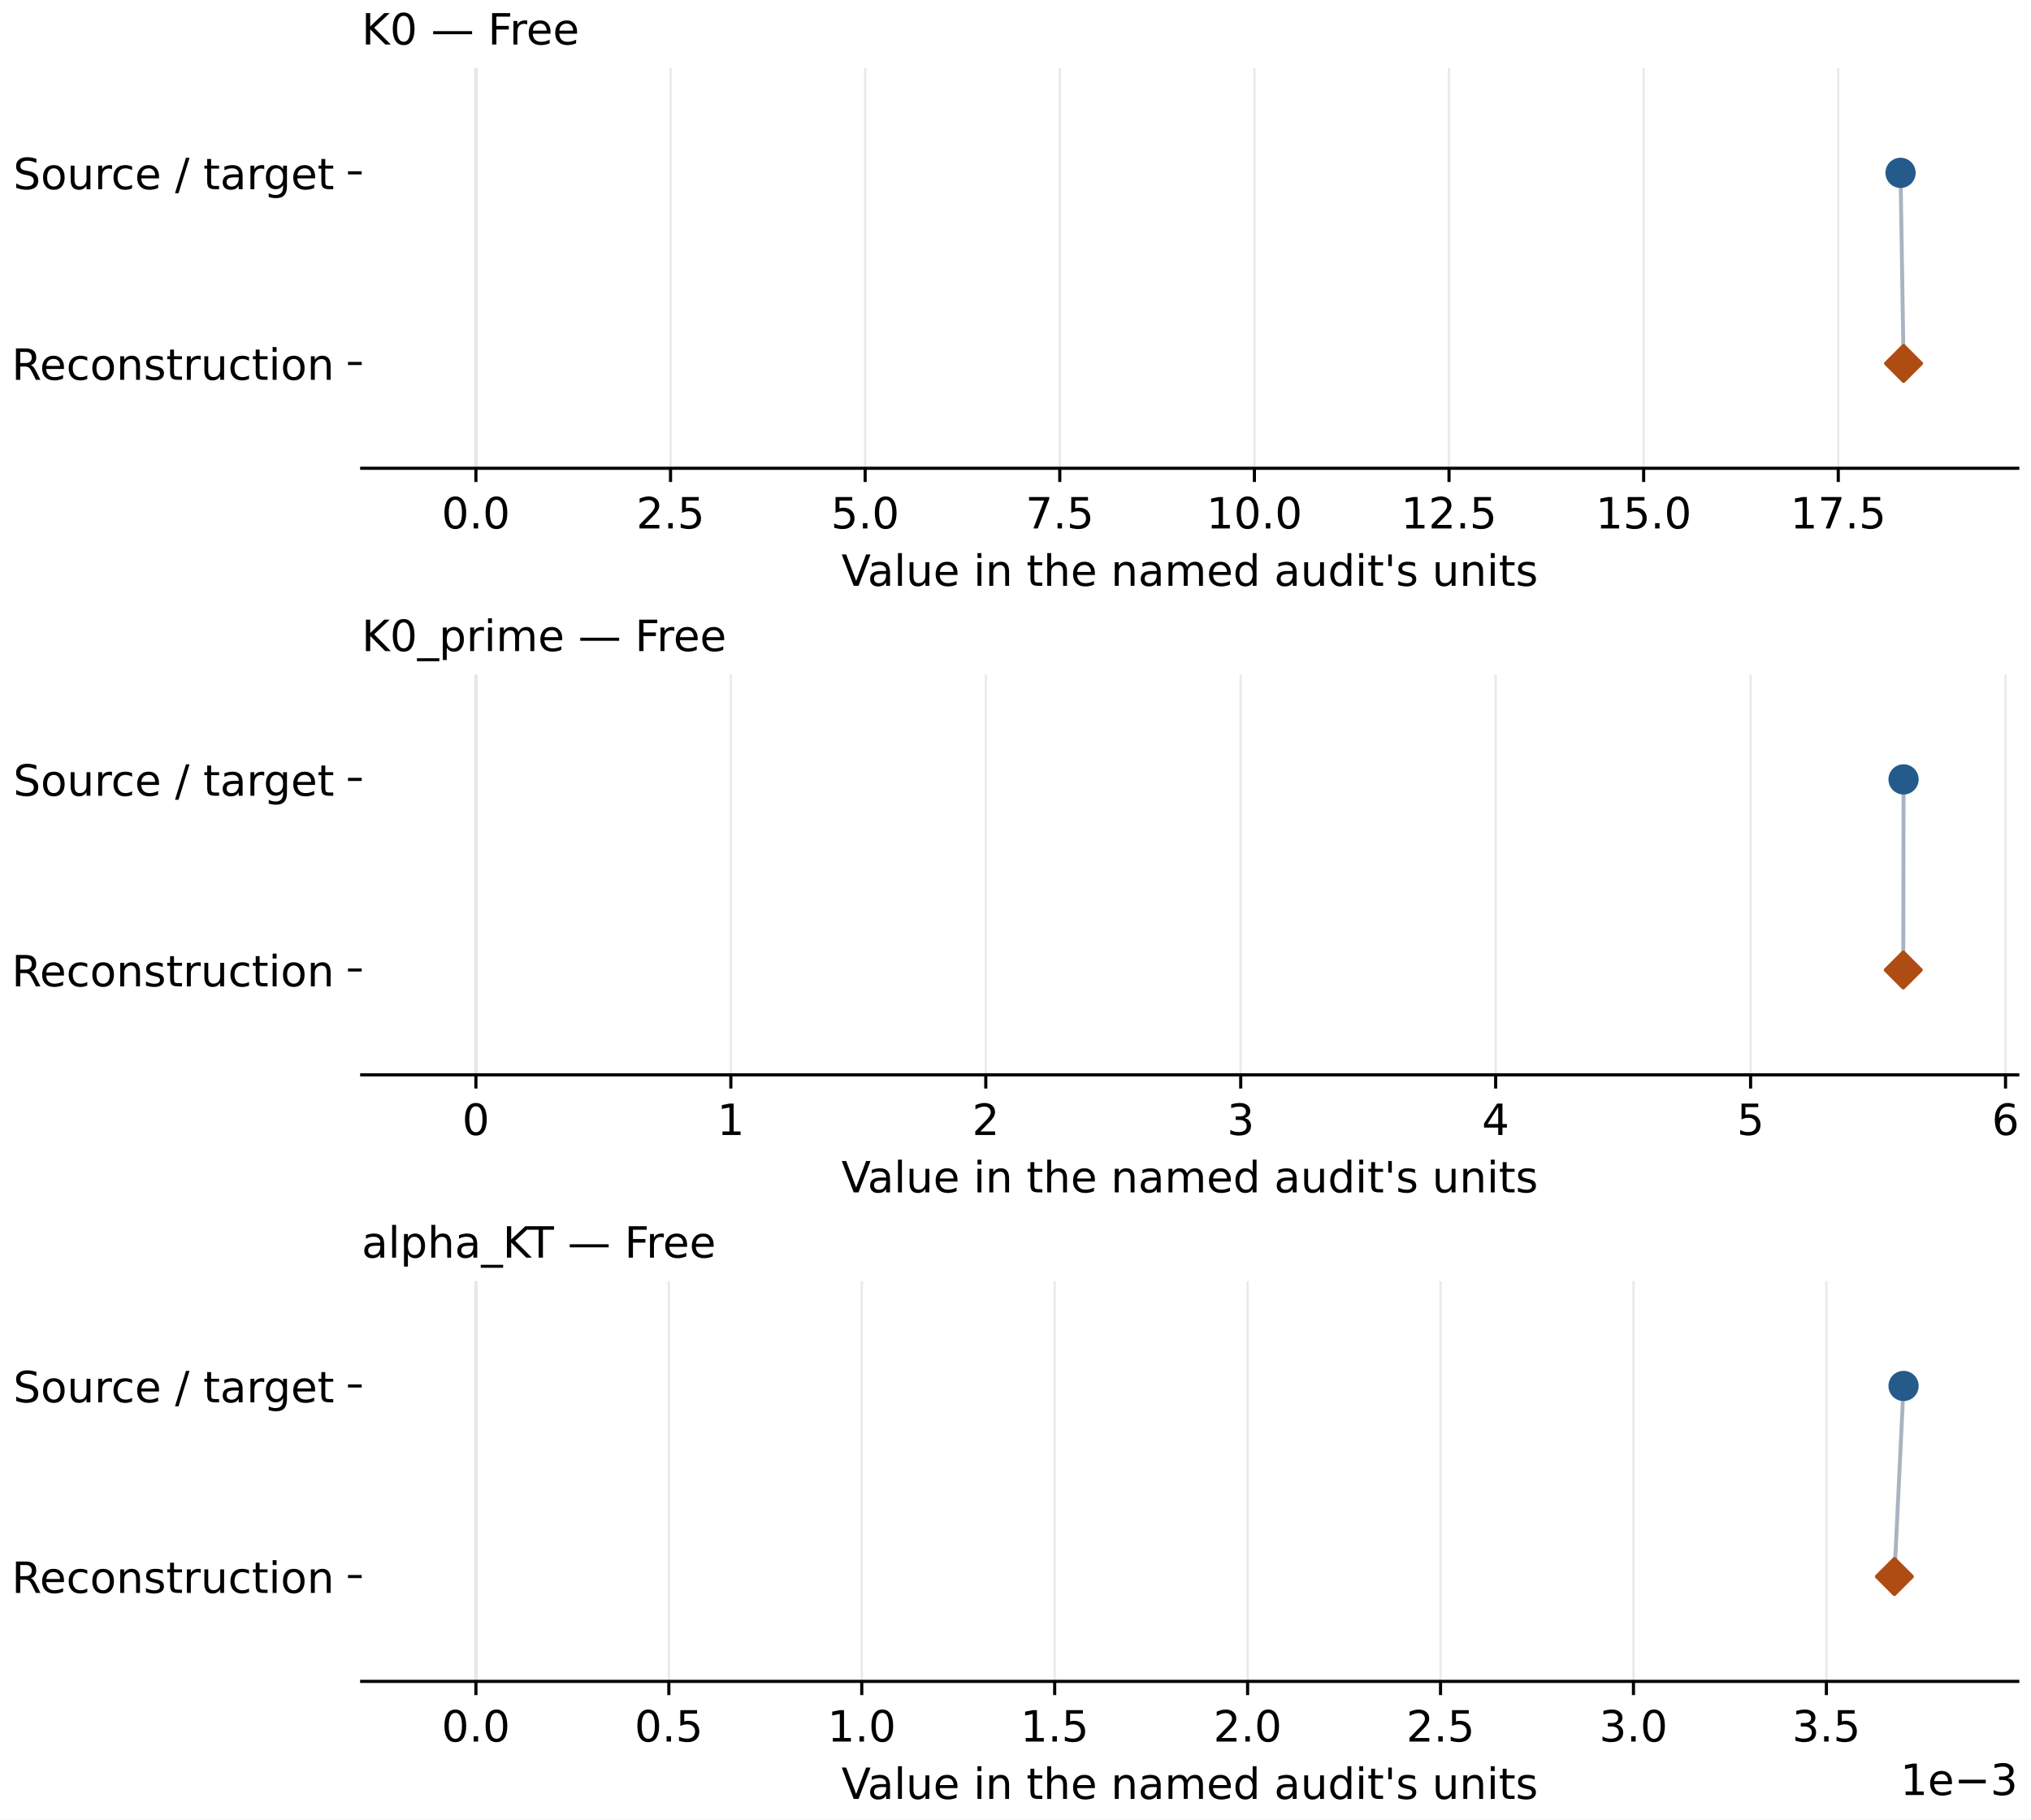
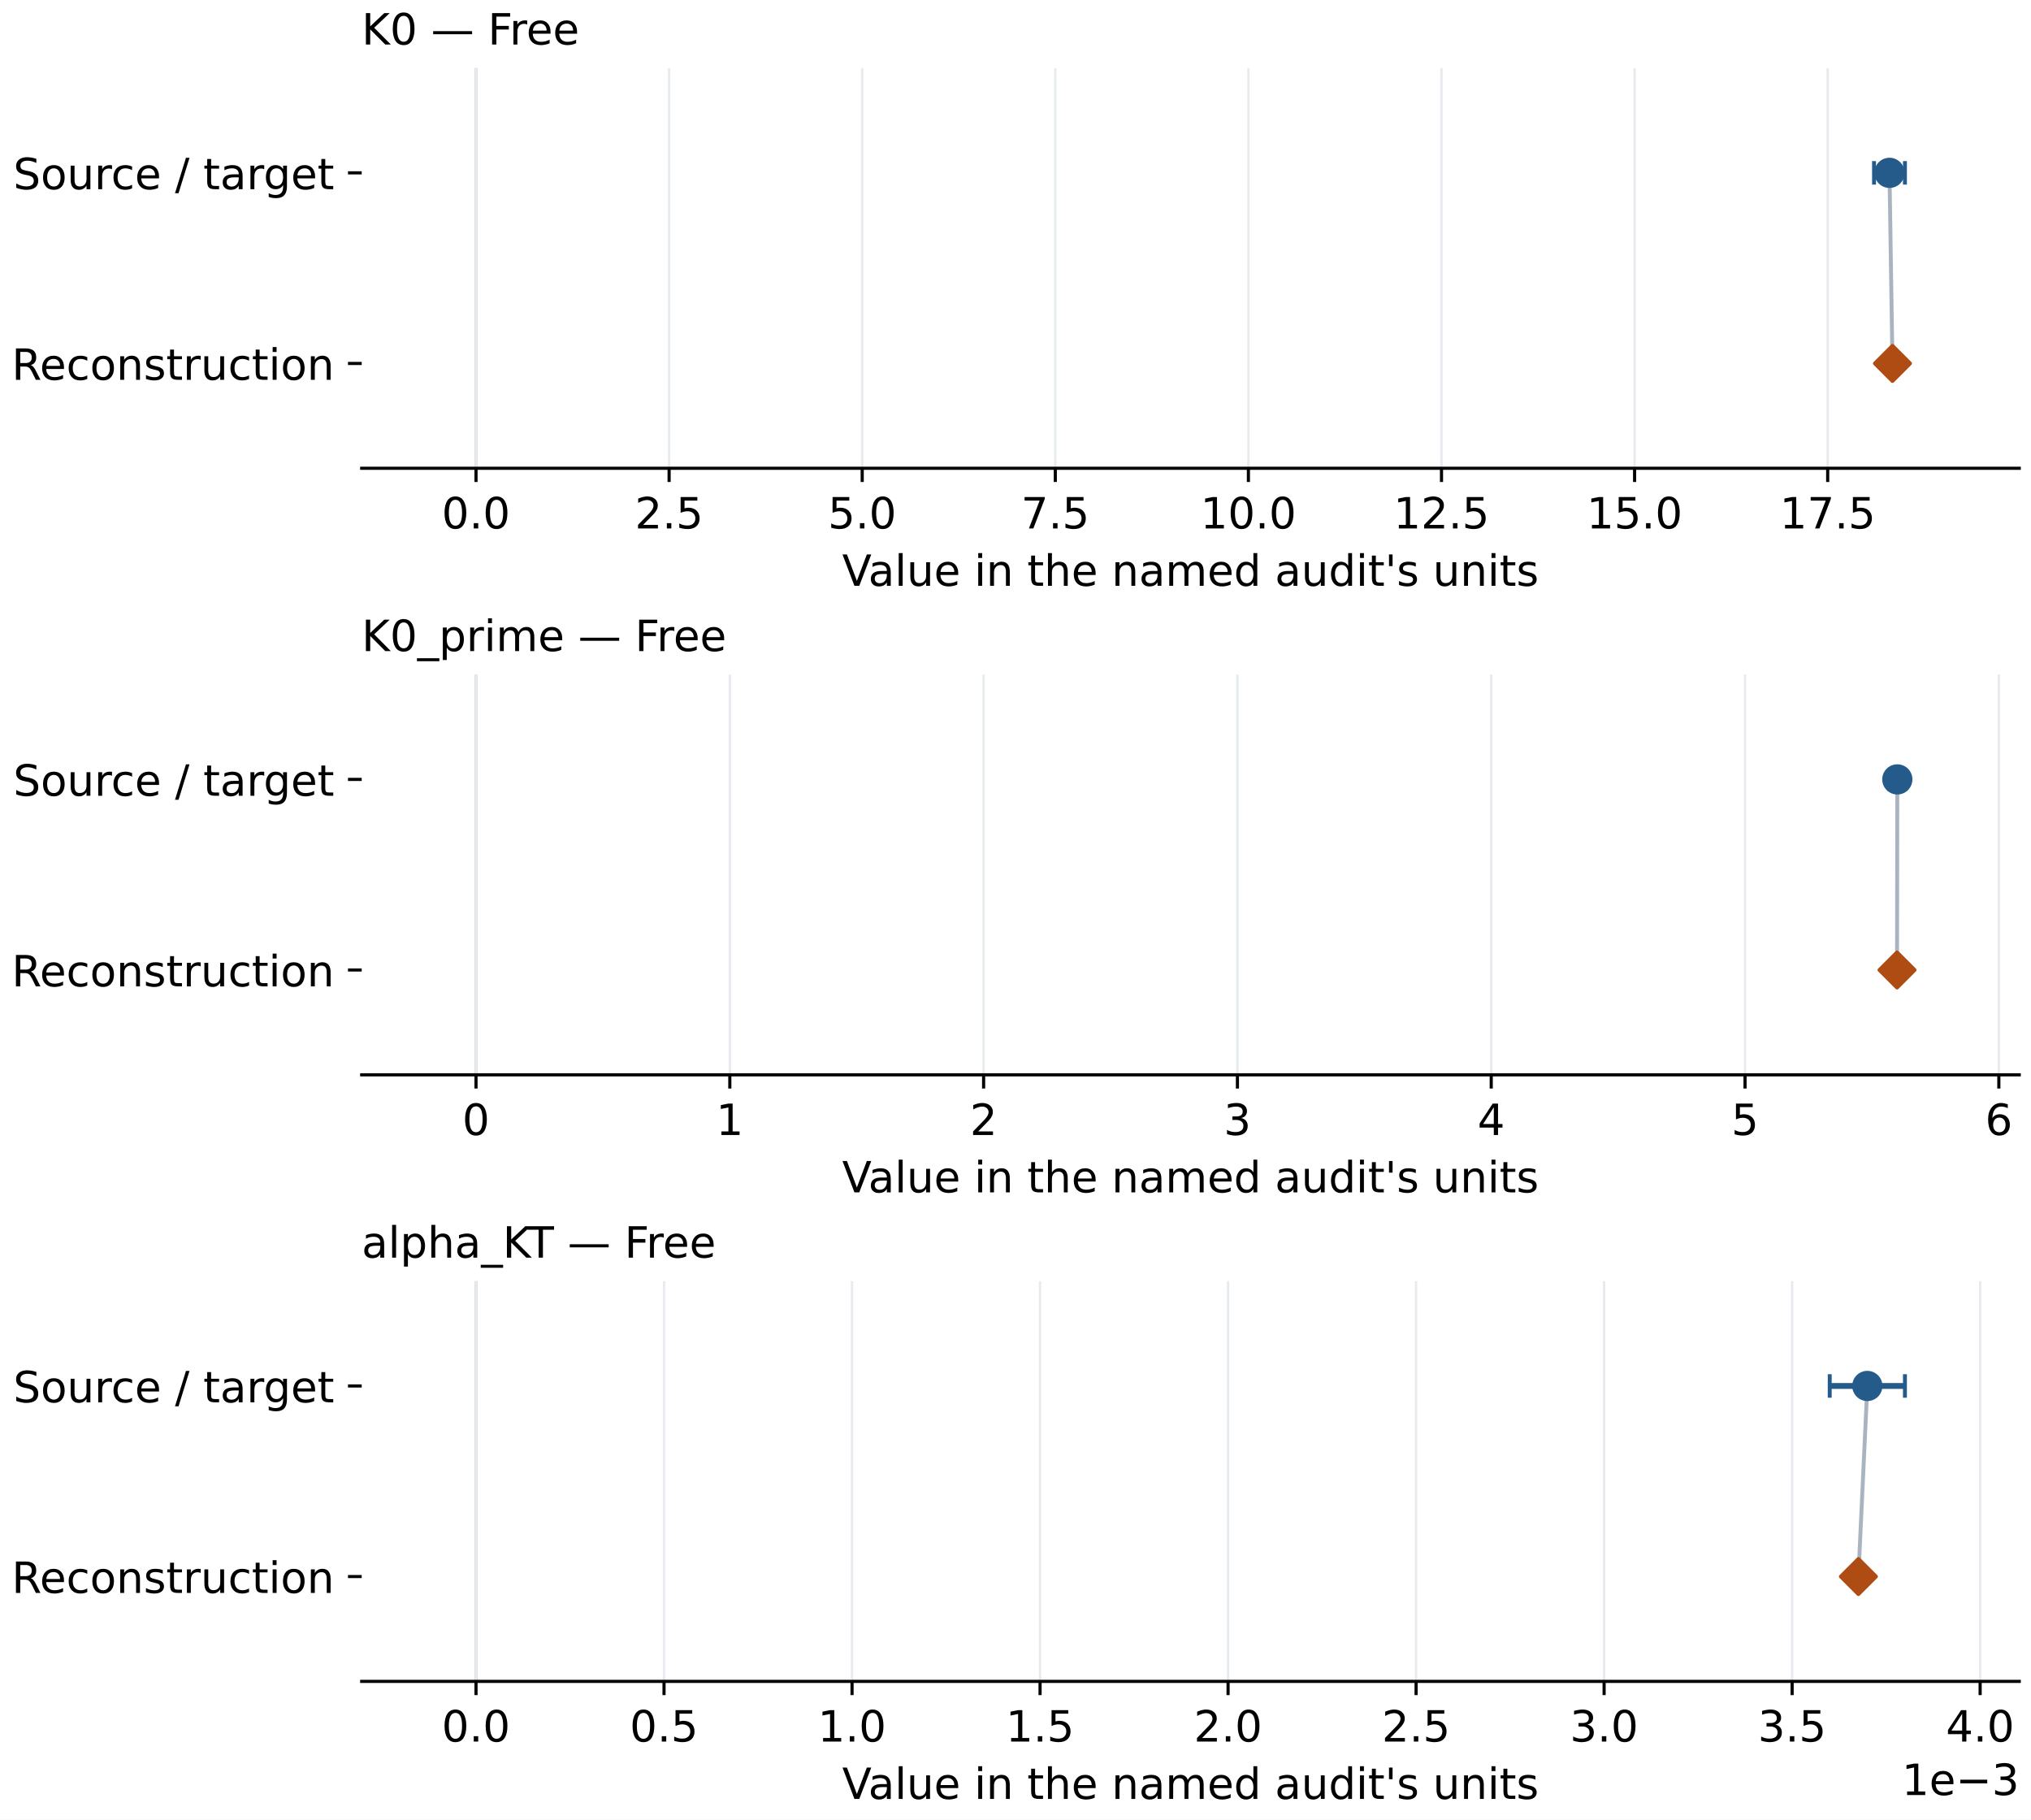
<svg xmlns="http://www.w3.org/2000/svg" xmlns:xlink="http://www.w3.org/1999/xlink" width="518.4pt" height="464.4pt" viewBox="0 0 518.4 464.4" version="1.1">
  <defs>
    <style type="text/css">*{stroke-linejoin: round; stroke-linecap: butt}</style>
  </defs>
  <g id="figure_1">
    <g id="patch_1">
      <path d="M 0 464.4 L 518.4 464.4 L 518.4 0 L 0 0 z " style="fill: #ffffff" />
    </g>
    <g id="axes_1">
      <g id="patch_2">
-         <path d="M 92.321 119.508 L 515.023 119.508 L 515.023 17.359 L 92.321 17.359 z " style="fill: #ffffff" />
+         <path d="M 92.321 119.508 L 515.4 119.508 L 515.4 17.359 L 92.321 17.359 z " style="fill: #ffffff" />
      </g>
      <g id="line2d_1">
-         <path d="M 121.473 119.508 L 121.473 17.359 " clip-path="url(#p61721f1a07)" style="fill: none; stroke: #c3cad2; stroke-width: 0.7; stroke-linecap: square" />
+         <path d="M 121.499 119.508 L 121.499 17.359 " clip-path="url(#pd0b3603a32)" style="fill: none; stroke: #c3cad2; stroke-width: 0.7; stroke-linecap: square" />
      </g>
      <g id="line2d_2">
-         <path d="M 485.103 44.112 L 485.871 92.754 " clip-path="url(#p61721f1a07)" style="fill: none; stroke: #aab4c0; stroke-linecap: square" />
+         <path d="M 482.279 44.112 L 483.041 92.754 " clip-path="url(#pd0b3603a32)" style="fill: none; stroke: #aab4c0; stroke-linecap: square" />
      </g>
      <g id="matplotlib.axis_1">
        <g id="xtick_1">
          <g id="line2d_3">
-             <path d="M 121.473 119.508 L 121.473 17.359 " clip-path="url(#p61721f1a07)" style="fill: none; stroke: #e7eaee; stroke-width: 0.6; stroke-linecap: square" />
+             <path d="M 121.499 119.508 L 121.499 17.359 " clip-path="url(#pd0b3603a32)" style="fill: none; stroke: #e7eaee; stroke-width: 0.6; stroke-linecap: square" />
          </g>
          <g id="line2d_4">
            <defs>
              <path id="mb45e14ee2d" d="M 0 0 L 0 3.5 " style="stroke: #000000; stroke-width: 0.8" />
            </defs>
            <g>
-               <use xlink:href="#mb45e14ee2d" x="121.473" y="119.508" style="stroke: #000000; stroke-width: 0.8" />
+               <use xlink:href="#mb45e14ee2d" x="121.499" y="119.508" style="stroke: #000000; stroke-width: 0.8" />
            </g>
          </g>
          <g id="text_1">
-             <text style="font: 11px 'DejaVu Sans', Arial, sans-serif; text-anchor: middle" x="121.473" y="134.866" transform="rotate(-0 121.4733 134.8662)">0.0</text>
+             <text style="font: 11px 'DejaVu Sans', Arial, sans-serif; text-anchor: middle" x="121.499" y="134.866" transform="rotate(-0 121.4993 134.8662)">0.0</text>
          </g>
        </g>
        <g id="xtick_2">
          <g id="line2d_5">
-             <path d="M 171.15 119.508 L 171.15 17.359 " clip-path="url(#p61721f1a07)" style="fill: none; stroke: #e7eaee; stroke-width: 0.6; stroke-linecap: square" />
+             <path d="M 170.786 119.508 L 170.786 17.359 " clip-path="url(#pd0b3603a32)" style="fill: none; stroke: #e7eaee; stroke-width: 0.6; stroke-linecap: square" />
          </g>
          <g id="line2d_6">
            <g>
-               <use xlink:href="#mb45e14ee2d" x="171.15" y="119.508" style="stroke: #000000; stroke-width: 0.8" />
+               <use xlink:href="#mb45e14ee2d" x="170.786" y="119.508" style="stroke: #000000; stroke-width: 0.8" />
            </g>
          </g>
          <g id="text_2">
-             <text style="font: 11px 'DejaVu Sans', Arial, sans-serif; text-anchor: middle" x="171.15" y="134.866" transform="rotate(-0 171.1495 134.8662)">2.5</text>
+             <text style="font: 11px 'DejaVu Sans', Arial, sans-serif; text-anchor: middle" x="170.786" y="134.866" transform="rotate(-0 170.7861 134.8662)">2.5</text>
          </g>
        </g>
        <g id="xtick_3">
          <g id="line2d_7">
-             <path d="M 220.826 119.508 L 220.826 17.359 " clip-path="url(#p61721f1a07)" style="fill: none; stroke: #e7eaee; stroke-width: 0.6; stroke-linecap: square" />
+             <path d="M 220.073 119.508 L 220.073 17.359 " clip-path="url(#pd0b3603a32)" style="fill: none; stroke: #e7eaee; stroke-width: 0.6; stroke-linecap: square" />
          </g>
          <g id="line2d_8">
            <g>
-               <use xlink:href="#mb45e14ee2d" x="220.826" y="119.508" style="stroke: #000000; stroke-width: 0.8" />
+               <use xlink:href="#mb45e14ee2d" x="220.073" y="119.508" style="stroke: #000000; stroke-width: 0.8" />
            </g>
          </g>
          <g id="text_3">
-             <text style="font: 11px 'DejaVu Sans', Arial, sans-serif; text-anchor: middle" x="220.826" y="134.866" transform="rotate(-0 220.8257 134.8662)">5.0</text>
+             <text style="font: 11px 'DejaVu Sans', Arial, sans-serif; text-anchor: middle" x="220.073" y="134.866" transform="rotate(-0 220.073 134.8662)">5.0</text>
          </g>
        </g>
        <g id="xtick_4">
          <g id="line2d_9">
-             <path d="M 270.502 119.508 L 270.502 17.359 " clip-path="url(#p61721f1a07)" style="fill: none; stroke: #e7eaee; stroke-width: 0.6; stroke-linecap: square" />
+             <path d="M 269.36 119.508 L 269.36 17.359 " clip-path="url(#pd0b3603a32)" style="fill: none; stroke: #e7eaee; stroke-width: 0.6; stroke-linecap: square" />
          </g>
          <g id="line2d_10">
            <g>
-               <use xlink:href="#mb45e14ee2d" x="270.502" y="119.508" style="stroke: #000000; stroke-width: 0.8" />
+               <use xlink:href="#mb45e14ee2d" x="269.36" y="119.508" style="stroke: #000000; stroke-width: 0.8" />
            </g>
          </g>
          <g id="text_4">
-             <text style="font: 11px 'DejaVu Sans', Arial, sans-serif; text-anchor: middle" x="270.502" y="134.866" transform="rotate(-0 270.5019 134.8662)">7.5</text>
+             <text style="font: 11px 'DejaVu Sans', Arial, sans-serif; text-anchor: middle" x="269.36" y="134.866" transform="rotate(-0 269.3598 134.8662)">7.5</text>
          </g>
        </g>
        <g id="xtick_5">
          <g id="line2d_11">
-             <path d="M 320.178 119.508 L 320.178 17.359 " clip-path="url(#p61721f1a07)" style="fill: none; stroke: #e7eaee; stroke-width: 0.6; stroke-linecap: square" />
+             <path d="M 318.647 119.508 L 318.647 17.359 " clip-path="url(#pd0b3603a32)" style="fill: none; stroke: #e7eaee; stroke-width: 0.6; stroke-linecap: square" />
          </g>
          <g id="line2d_12">
            <g>
-               <use xlink:href="#mb45e14ee2d" x="320.178" y="119.508" style="stroke: #000000; stroke-width: 0.8" />
+               <use xlink:href="#mb45e14ee2d" x="318.647" y="119.508" style="stroke: #000000; stroke-width: 0.8" />
            </g>
          </g>
          <g id="text_5">
-             <text style="font: 11px 'DejaVu Sans', Arial, sans-serif; text-anchor: middle" x="320.178" y="134.866" transform="rotate(-0 320.1781 134.8662)">10.0</text>
+             <text style="font: 11px 'DejaVu Sans', Arial, sans-serif; text-anchor: middle" x="318.647" y="134.866" transform="rotate(-0 318.6467 134.8662)">10.0</text>
          </g>
        </g>
        <g id="xtick_6">
          <g id="line2d_13">
-             <path d="M 369.854 119.508 L 369.854 17.359 " clip-path="url(#p61721f1a07)" style="fill: none; stroke: #e7eaee; stroke-width: 0.6; stroke-linecap: square" />
+             <path d="M 367.934 119.508 L 367.934 17.359 " clip-path="url(#pd0b3603a32)" style="fill: none; stroke: #e7eaee; stroke-width: 0.6; stroke-linecap: square" />
          </g>
          <g id="line2d_14">
            <g>
-               <use xlink:href="#mb45e14ee2d" x="369.854" y="119.508" style="stroke: #000000; stroke-width: 0.8" />
+               <use xlink:href="#mb45e14ee2d" x="367.934" y="119.508" style="stroke: #000000; stroke-width: 0.8" />
            </g>
          </g>
          <g id="text_6">
-             <text style="font: 11px 'DejaVu Sans', Arial, sans-serif; text-anchor: middle" x="369.854" y="134.866" transform="rotate(-0 369.8543 134.8662)">12.5</text>
+             <text style="font: 11px 'DejaVu Sans', Arial, sans-serif; text-anchor: middle" x="367.934" y="134.866" transform="rotate(-0 367.9335 134.8662)">12.5</text>
          </g>
        </g>
        <g id="xtick_7">
          <g id="line2d_15">
-             <path d="M 419.531 119.508 L 419.531 17.359 " clip-path="url(#p61721f1a07)" style="fill: none; stroke: #e7eaee; stroke-width: 0.6; stroke-linecap: square" />
+             <path d="M 417.22 119.508 L 417.22 17.359 " clip-path="url(#pd0b3603a32)" style="fill: none; stroke: #e7eaee; stroke-width: 0.6; stroke-linecap: square" />
          </g>
          <g id="line2d_16">
            <g>
-               <use xlink:href="#mb45e14ee2d" x="419.531" y="119.508" style="stroke: #000000; stroke-width: 0.8" />
+               <use xlink:href="#mb45e14ee2d" x="417.22" y="119.508" style="stroke: #000000; stroke-width: 0.8" />
            </g>
          </g>
          <g id="text_7">
-             <text style="font: 11px 'DejaVu Sans', Arial, sans-serif; text-anchor: middle" x="419.531" y="134.866" transform="rotate(-0 419.5305 134.8662)">15.0</text>
+             <text style="font: 11px 'DejaVu Sans', Arial, sans-serif; text-anchor: middle" x="417.22" y="134.866" transform="rotate(-0 417.2204 134.8662)">15.0</text>
          </g>
        </g>
        <g id="xtick_8">
          <g id="line2d_17">
-             <path d="M 469.207 119.508 L 469.207 17.359 " clip-path="url(#p61721f1a07)" style="fill: none; stroke: #e7eaee; stroke-width: 0.6; stroke-linecap: square" />
+             <path d="M 466.507 119.508 L 466.507 17.359 " clip-path="url(#pd0b3603a32)" style="fill: none; stroke: #e7eaee; stroke-width: 0.6; stroke-linecap: square" />
          </g>
          <g id="line2d_18">
            <g>
-               <use xlink:href="#mb45e14ee2d" x="469.207" y="119.508" style="stroke: #000000; stroke-width: 0.8" />
+               <use xlink:href="#mb45e14ee2d" x="466.507" y="119.508" style="stroke: #000000; stroke-width: 0.8" />
            </g>
          </g>
          <g id="text_8">
-             <text style="font: 11px 'DejaVu Sans', Arial, sans-serif; text-anchor: middle" x="469.207" y="134.866" transform="rotate(-0 469.2067 134.8662)">17.5</text>
+             <text style="font: 11px 'DejaVu Sans', Arial, sans-serif; text-anchor: middle" x="466.507" y="134.866" transform="rotate(-0 466.5072 134.8662)">17.5</text>
          </g>
        </g>
        <g id="text_9">
-           <text style="font: 11px 'DejaVu Sans', Arial, sans-serif; text-anchor: middle" x="303.672" y="149.512" transform="rotate(-0 303.6721 149.5121)">Value in the named audit's units</text>
+           <text style="font: 11px 'DejaVu Sans', Arial, sans-serif; text-anchor: middle" x="303.861" y="149.512" transform="rotate(-0 303.8606 149.5121)">Value in the named audit's units</text>
        </g>
      </g>
      <g id="matplotlib.axis_2">
        <g id="ytick_1">
          <g id="line2d_19">
            <defs>
              <path id="m7f30f8d901" d="M 0 0 L -3.5 0 " style="stroke: #000000; stroke-width: 0.8" />
            </defs>
            <g>
              <use xlink:href="#m7f30f8d901" x="92.321" y="92.754" style="stroke: #000000; stroke-width: 0.8" />
            </g>
          </g>
          <g id="text_10">
            <text style="font: 11px 'DejaVu Sans', Arial, sans-serif; text-anchor: end" x="85.321" y="96.934" transform="rotate(-0 85.32149 96.93362)">Reconstruction</text>
          </g>
        </g>
        <g id="ytick_2">
          <g id="line2d_20">
            <g>
              <use xlink:href="#m7f30f8d901" x="92.321" y="44.112" style="stroke: #000000; stroke-width: 0.8" />
            </g>
          </g>
          <g id="text_11">
            <text style="font: 11px 'DejaVu Sans', Arial, sans-serif; text-anchor: end" x="85.321" y="48.291" transform="rotate(-0 85.32149 48.29107)">Source / target</text>
          </g>
        </g>
      </g>
      <g id="PathCollection_1">
        <defs>
          <path id="m5b1aaaca44" d="M 0 3.354 C 0.89 3.354 1.743 3.001 2.372 2.372 C 3.001 1.743 3.354 0.89 3.354 0 C 3.354 -0.89 3.001 -1.743 2.372 -2.372 C 1.743 -3.001 0.89 -3.354 0 -3.354 C -0.89 -3.354 -1.743 -3.001 -2.372 -2.372 C -3.001 -1.743 -3.354 -0.89 -3.354 0 C -3.354 0.89 -3.001 1.743 -2.372 2.372 C -1.743 3.001 -0.89 3.354 0 3.354 z " style="stroke: #245b8a" />
        </defs>
-         <g clip-path="url(#p61721f1a07)">
-           <use xlink:href="#m5b1aaaca44" x="485.103" y="44.112" style="fill: #245b8a; stroke: #245b8a" />
+         <g clip-path="url(#pd0b3603a32)">
+           <use xlink:href="#m5b1aaaca44" x="482.279" y="44.112" style="fill: #245b8a; stroke: #245b8a" />
        </g>
      </g>
      <g id="PathCollection_2">
        <defs>
          <path id="m79c71298e6" d="M -0 4.472 L 4.472 0 L 0 -4.472 L -4.472 -0 z " style="stroke: #ae4c14" />
        </defs>
-         <g clip-path="url(#p61721f1a07)">
-           <use xlink:href="#m79c71298e6" x="485.871" y="92.754" style="fill: #ae4c14; stroke: #ae4c14" />
+         <g clip-path="url(#pd0b3603a32)">
+           <use xlink:href="#m79c71298e6" x="483.041" y="92.754" style="fill: #ae4c14; stroke: #ae4c14" />
+         </g>
+       </g>
+       <g id="LineCollection_1">
+         <path d="M 478.336 44.112 L 486.222 44.112 " clip-path="url(#pd0b3603a32)" style="fill: none; stroke: #245b8a; stroke-width: 1.5" />
+       </g>
+       <g id="line2d_21">
+         <defs>
+           <path id="m002537e231" d="M 0 3 L 0 -3 " style="stroke: #245b8a" />
+         </defs>
+         <g clip-path="url(#pd0b3603a32)">
+           <use xlink:href="#m002537e231" x="478.336" y="44.112" style="fill: #245b8a; stroke: #245b8a" />
+         </g>
+       </g>
+       <g id="line2d_22">
+         <g clip-path="url(#pd0b3603a32)">
+           <use xlink:href="#m002537e231" x="486.222" y="44.112" style="fill: #245b8a; stroke: #245b8a" />
        </g>
      </g>
      <g id="patch_3">
-         <path d="M 92.321 119.508 L 515.023 119.508 " style="fill: none; stroke: #000000; stroke-width: 0.8; stroke-linejoin: miter; stroke-linecap: square" />
+         <path d="M 92.321 119.508 L 515.4 119.508 " style="fill: none; stroke: #000000; stroke-width: 0.8; stroke-linejoin: miter; stroke-linecap: square" />
      </g>
      <g id="text_12">
        <text style="font: 11px 'DejaVu Sans', Arial, sans-serif; text-anchor: start" x="92.321" y="11.359" transform="rotate(-0 92.32149 11.35852)">K0 — Free</text>
      </g>
    </g>
    <g id="axes_2">
      <g id="patch_4">
-         <path d="M 92.321 274.308 L 515.023 274.308 L 515.023 172.159 L 92.321 172.159 z " style="fill: #ffffff" />
-       </g>
-       <g id="line2d_21">
-         <path d="M 121.473 274.308 L 121.473 172.159 " clip-path="url(#p9de66e2967)" style="fill: none; stroke: #c3cad2; stroke-width: 0.7; stroke-linecap: square" />
-       </g>
-       <g id="line2d_22">
-         <path d="M 485.871 198.912 L 485.794 247.554 " clip-path="url(#p9de66e2967)" style="fill: none; stroke: #aab4c0; stroke-linecap: square" />
+         <path d="M 92.321 274.308 L 515.4 274.308 L 515.4 172.159 L 92.321 172.159 z " style="fill: #ffffff" />
+       </g>
+       <g id="line2d_23">
+         <path d="M 121.499 274.308 L 121.499 172.159 " clip-path="url(#p2df99a79cd)" style="fill: none; stroke: #c3cad2; stroke-width: 0.7; stroke-linecap: square" />
+       </g>
+       <g id="line2d_24">
+         <path d="M 484.278 198.912 L 484.202 247.554 " clip-path="url(#p2df99a79cd)" style="fill: none; stroke: #aab4c0; stroke-linecap: square" />
      </g>
      <g id="matplotlib.axis_3">
        <g id="xtick_9">
-           <g id="line2d_23">
-             <path d="M 121.473 274.308 L 121.473 172.159 " clip-path="url(#p9de66e2967)" style="fill: none; stroke: #e7eaee; stroke-width: 0.6; stroke-linecap: square" />
-           </g>
-           <g id="line2d_24">
-             <g>
-               <use xlink:href="#mb45e14ee2d" x="121.473" y="274.308" style="stroke: #000000; stroke-width: 0.8" />
+           <g id="line2d_25">
+             <path d="M 121.499 274.308 L 121.499 172.159 " clip-path="url(#p2df99a79cd)" style="fill: none; stroke: #e7eaee; stroke-width: 0.6; stroke-linecap: square" />
+           </g>
+           <g id="line2d_26">
+             <g>
+               <use xlink:href="#mb45e14ee2d" x="121.499" y="274.308" style="stroke: #000000; stroke-width: 0.8" />
            </g>
          </g>
          <g id="text_13">
-             <text style="font: 11px 'DejaVu Sans', Arial, sans-serif; text-anchor: middle" x="121.473" y="289.666" transform="rotate(-0 121.4733 289.6662)">0</text>
+             <text style="font: 11px 'DejaVu Sans', Arial, sans-serif; text-anchor: middle" x="121.499" y="289.666" transform="rotate(-0 121.4993 289.6662)">0</text>
          </g>
        </g>
        <g id="xtick_10">
-           <g id="line2d_25">
-             <path d="M 186.544 274.308 L 186.544 172.159 " clip-path="url(#p9de66e2967)" style="fill: none; stroke: #e7eaee; stroke-width: 0.6; stroke-linecap: square" />
-           </g>
-           <g id="line2d_26">
-             <g>
-               <use xlink:href="#mb45e14ee2d" x="186.544" y="274.308" style="stroke: #000000; stroke-width: 0.8" />
+           <g id="line2d_27">
+             <path d="M 186.281 274.308 L 186.281 172.159 " clip-path="url(#p2df99a79cd)" style="fill: none; stroke: #e7eaee; stroke-width: 0.6; stroke-linecap: square" />
+           </g>
+           <g id="line2d_28">
+             <g>
+               <use xlink:href="#mb45e14ee2d" x="186.281" y="274.308" style="stroke: #000000; stroke-width: 0.8" />
            </g>
          </g>
          <g id="text_14">
-             <text style="font: 11px 'DejaVu Sans', Arial, sans-serif; text-anchor: middle" x="186.544" y="289.666" transform="rotate(-0 186.5443 289.6662)">1</text>
+             <text style="font: 11px 'DejaVu Sans', Arial, sans-serif; text-anchor: middle" x="186.281" y="289.666" transform="rotate(-0 186.2813 289.6662)">1</text>
          </g>
        </g>
        <g id="xtick_11">
-           <g id="line2d_27">
-             <path d="M 251.615 274.308 L 251.615 172.159 " clip-path="url(#p9de66e2967)" style="fill: none; stroke: #e7eaee; stroke-width: 0.6; stroke-linecap: square" />
-           </g>
-           <g id="line2d_28">
-             <g>
-               <use xlink:href="#mb45e14ee2d" x="251.615" y="274.308" style="stroke: #000000; stroke-width: 0.8" />
+           <g id="line2d_29">
+             <path d="M 251.063 274.308 L 251.063 172.159 " clip-path="url(#p2df99a79cd)" style="fill: none; stroke: #e7eaee; stroke-width: 0.6; stroke-linecap: square" />
+           </g>
+           <g id="line2d_30">
+             <g>
+               <use xlink:href="#mb45e14ee2d" x="251.063" y="274.308" style="stroke: #000000; stroke-width: 0.8" />
            </g>
          </g>
          <g id="text_15">
-             <text style="font: 11px 'DejaVu Sans', Arial, sans-serif; text-anchor: middle" x="251.615" y="289.666" transform="rotate(-0 251.6153 289.6662)">2</text>
+             <text style="font: 11px 'DejaVu Sans', Arial, sans-serif; text-anchor: middle" x="251.063" y="289.666" transform="rotate(-0 251.0633 289.6662)">2</text>
          </g>
        </g>
        <g id="xtick_12">
-           <g id="line2d_29">
-             <path d="M 316.686 274.308 L 316.686 172.159 " clip-path="url(#p9de66e2967)" style="fill: none; stroke: #e7eaee; stroke-width: 0.6; stroke-linecap: square" />
-           </g>
-           <g id="line2d_30">
-             <g>
-               <use xlink:href="#mb45e14ee2d" x="316.686" y="274.308" style="stroke: #000000; stroke-width: 0.8" />
+           <g id="line2d_31">
+             <path d="M 315.845 274.308 L 315.845 172.159 " clip-path="url(#p2df99a79cd)" style="fill: none; stroke: #e7eaee; stroke-width: 0.6; stroke-linecap: square" />
+           </g>
+           <g id="line2d_32">
+             <g>
+               <use xlink:href="#mb45e14ee2d" x="315.845" y="274.308" style="stroke: #000000; stroke-width: 0.8" />
            </g>
          </g>
          <g id="text_16">
-             <text style="font: 11px 'DejaVu Sans', Arial, sans-serif; text-anchor: middle" x="316.686" y="289.666" transform="rotate(-0 316.6863 289.6662)">3</text>
+             <text style="font: 11px 'DejaVu Sans', Arial, sans-serif; text-anchor: middle" x="315.845" y="289.666" transform="rotate(-0 315.8453 289.6662)">3</text>
          </g>
        </g>
        <g id="xtick_13">
-           <g id="line2d_31">
-             <path d="M 381.757 274.308 L 381.757 172.159 " clip-path="url(#p9de66e2967)" style="fill: none; stroke: #e7eaee; stroke-width: 0.6; stroke-linecap: square" />
-           </g>
-           <g id="line2d_32">
-             <g>
-               <use xlink:href="#mb45e14ee2d" x="381.757" y="274.308" style="stroke: #000000; stroke-width: 0.8" />
+           <g id="line2d_33">
+             <path d="M 380.627 274.308 L 380.627 172.159 " clip-path="url(#p2df99a79cd)" style="fill: none; stroke: #e7eaee; stroke-width: 0.6; stroke-linecap: square" />
+           </g>
+           <g id="line2d_34">
+             <g>
+               <use xlink:href="#mb45e14ee2d" x="380.627" y="274.308" style="stroke: #000000; stroke-width: 0.8" />
            </g>
          </g>
          <g id="text_17">
-             <text style="font: 11px 'DejaVu Sans', Arial, sans-serif; text-anchor: middle" x="381.757" y="289.666" transform="rotate(-0 381.7573 289.6662)">4</text>
+             <text style="font: 11px 'DejaVu Sans', Arial, sans-serif; text-anchor: middle" x="380.627" y="289.666" transform="rotate(-0 380.6273 289.6662)">4</text>
          </g>
        </g>
        <g id="xtick_14">
-           <g id="line2d_33">
-             <path d="M 446.828 274.308 L 446.828 172.159 " clip-path="url(#p9de66e2967)" style="fill: none; stroke: #e7eaee; stroke-width: 0.6; stroke-linecap: square" />
-           </g>
-           <g id="line2d_34">
-             <g>
-               <use xlink:href="#mb45e14ee2d" x="446.828" y="274.308" style="stroke: #000000; stroke-width: 0.8" />
+           <g id="line2d_35">
+             <path d="M 445.409 274.308 L 445.409 172.159 " clip-path="url(#p2df99a79cd)" style="fill: none; stroke: #e7eaee; stroke-width: 0.6; stroke-linecap: square" />
+           </g>
+           <g id="line2d_36">
+             <g>
+               <use xlink:href="#mb45e14ee2d" x="445.409" y="274.308" style="stroke: #000000; stroke-width: 0.8" />
            </g>
          </g>
          <g id="text_18">
-             <text style="font: 11px 'DejaVu Sans', Arial, sans-serif; text-anchor: middle" x="446.828" y="289.666" transform="rotate(-0 446.8283 289.6662)">5</text>
+             <text style="font: 11px 'DejaVu Sans', Arial, sans-serif; text-anchor: middle" x="445.409" y="289.666" transform="rotate(-0 445.4093 289.6662)">5</text>
          </g>
        </g>
        <g id="xtick_15">
-           <g id="line2d_35">
-             <path d="M 511.899 274.308 L 511.899 172.159 " clip-path="url(#p9de66e2967)" style="fill: none; stroke: #e7eaee; stroke-width: 0.6; stroke-linecap: square" />
-           </g>
-           <g id="line2d_36">
-             <g>
-               <use xlink:href="#mb45e14ee2d" x="511.899" y="274.308" style="stroke: #000000; stroke-width: 0.8" />
+           <g id="line2d_37">
+             <path d="M 510.191 274.308 L 510.191 172.159 " clip-path="url(#p2df99a79cd)" style="fill: none; stroke: #e7eaee; stroke-width: 0.6; stroke-linecap: square" />
+           </g>
+           <g id="line2d_38">
+             <g>
+               <use xlink:href="#mb45e14ee2d" x="510.191" y="274.308" style="stroke: #000000; stroke-width: 0.8" />
            </g>
          </g>
          <g id="text_19">
-             <text style="font: 11px 'DejaVu Sans', Arial, sans-serif; text-anchor: middle" x="511.899" y="289.666" transform="rotate(-0 511.8992 289.6662)">6</text>
+             <text style="font: 11px 'DejaVu Sans', Arial, sans-serif; text-anchor: middle" x="510.191" y="289.666" transform="rotate(-0 510.1913 289.6662)">6</text>
          </g>
        </g>
        <g id="text_20">
-           <text style="font: 11px 'DejaVu Sans', Arial, sans-serif; text-anchor: middle" x="303.672" y="304.312" transform="rotate(-0 303.6721 304.3121)">Value in the named audit's units</text>
+           <text style="font: 11px 'DejaVu Sans', Arial, sans-serif; text-anchor: middle" x="303.861" y="304.312" transform="rotate(-0 303.8606 304.3121)">Value in the named audit's units</text>
        </g>
      </g>
      <g id="matplotlib.axis_4">
        <g id="ytick_3">
-           <g id="line2d_37">
+           <g id="line2d_39">
            <g>
              <use xlink:href="#m7f30f8d901" x="92.321" y="247.554" style="stroke: #000000; stroke-width: 0.8" />
            </g>
          </g>
          <g id="text_21">
            <text style="font: 11px 'DejaVu Sans', Arial, sans-serif; text-anchor: end" x="85.321" y="251.734" transform="rotate(-0 85.32149 251.7336)">Reconstruction</text>
          </g>
        </g>
        <g id="ytick_4">
-           <g id="line2d_38">
+           <g id="line2d_40">
            <g>
              <use xlink:href="#m7f30f8d901" x="92.321" y="198.912" style="stroke: #000000; stroke-width: 0.8" />
            </g>
          </g>
          <g id="text_22">
            <text style="font: 11px 'DejaVu Sans', Arial, sans-serif; text-anchor: end" x="85.321" y="203.091" transform="rotate(-0 85.32149 203.0911)">Source / target</text>
          </g>
        </g>
      </g>
      <g id="PathCollection_3">
-         <g clip-path="url(#p9de66e2967)">
-           <use xlink:href="#m5b1aaaca44" x="485.871" y="198.912" style="fill: #245b8a; stroke: #245b8a" />
+         <g clip-path="url(#p2df99a79cd)">
+           <use xlink:href="#m5b1aaaca44" x="484.278" y="198.912" style="fill: #245b8a; stroke: #245b8a" />
        </g>
      </g>
      <g id="PathCollection_4">
-         <g clip-path="url(#p9de66e2967)">
-           <use xlink:href="#m79c71298e6" x="485.794" y="247.554" style="fill: #ae4c14; stroke: #ae4c14" />
+         <g clip-path="url(#p2df99a79cd)">
+           <use xlink:href="#m79c71298e6" x="484.202" y="247.554" style="fill: #ae4c14; stroke: #ae4c14" />
+         </g>
+       </g>
+       <g id="LineCollection_2">
+         <path d="M 482.335 198.912 L 486.222 198.912 " clip-path="url(#p2df99a79cd)" style="fill: none; stroke: #245b8a; stroke-width: 1.5" />
+       </g>
+       <g id="line2d_41">
+         <g clip-path="url(#p2df99a79cd)">
+           <use xlink:href="#m002537e231" x="482.335" y="198.912" style="fill: #245b8a; stroke: #245b8a" />
+         </g>
+       </g>
+       <g id="line2d_42">
+         <g clip-path="url(#p2df99a79cd)">
+           <use xlink:href="#m002537e231" x="486.222" y="198.912" style="fill: #245b8a; stroke: #245b8a" />
        </g>
      </g>
      <g id="patch_5">
-         <path d="M 92.321 274.308 L 515.023 274.308 " style="fill: none; stroke: #000000; stroke-width: 0.8; stroke-linejoin: miter; stroke-linecap: square" />
+         <path d="M 92.321 274.308 L 515.4 274.308 " style="fill: none; stroke: #000000; stroke-width: 0.8; stroke-linejoin: miter; stroke-linecap: square" />
      </g>
      <g id="text_23">
        <text style="font: 11px 'DejaVu Sans', Arial, sans-serif; text-anchor: start" x="92.321" y="166.159" transform="rotate(-0 92.32149 166.1585)">K0_prime — Free</text>
      </g>
    </g>
    <g id="axes_3">
      <g id="patch_6">
-         <path d="M 92.321 429.108 L 515.023 429.108 L 515.023 326.959 L 92.321 326.959 z " style="fill: #ffffff" />
-       </g>
-       <g id="line2d_39">
-         <path d="M 121.473 429.108 L 121.473 326.959 " clip-path="url(#pa1e58825e9)" style="fill: none; stroke: #c3cad2; stroke-width: 0.7; stroke-linecap: square" />
-       </g>
-       <g id="line2d_40">
-         <path d="M 485.871 353.712 L 483.533 402.354 " clip-path="url(#pa1e58825e9)" style="fill: none; stroke: #aab4c0; stroke-linecap: square" />
+         <path d="M 92.321 429.108 L 515.4 429.108 L 515.4 326.959 L 92.321 326.959 z " style="fill: #ffffff" />
+       </g>
+       <g id="line2d_43">
+         <path d="M 121.499 429.108 L 121.499 326.959 " clip-path="url(#pe31c34f5ee)" style="fill: none; stroke: #c3cad2; stroke-width: 0.7; stroke-linecap: square" />
+       </g>
+       <g id="line2d_44">
+         <path d="M 476.624 353.712 L 474.345 402.354 " clip-path="url(#pe31c34f5ee)" style="fill: none; stroke: #aab4c0; stroke-linecap: square" />
      </g>
      <g id="matplotlib.axis_5">
        <g id="xtick_16">
-           <g id="line2d_41">
-             <path d="M 121.473 429.108 L 121.473 326.959 " clip-path="url(#pa1e58825e9)" style="fill: none; stroke: #e7eaee; stroke-width: 0.6; stroke-linecap: square" />
-           </g>
-           <g id="line2d_42">
-             <g>
-               <use xlink:href="#mb45e14ee2d" x="121.473" y="429.108" style="stroke: #000000; stroke-width: 0.8" />
+           <g id="line2d_45">
+             <path d="M 121.499 429.108 L 121.499 326.959 " clip-path="url(#pe31c34f5ee)" style="fill: none; stroke: #e7eaee; stroke-width: 0.6; stroke-linecap: square" />
+           </g>
+           <g id="line2d_46">
+             <g>
+               <use xlink:href="#mb45e14ee2d" x="121.499" y="429.108" style="stroke: #000000; stroke-width: 0.8" />
            </g>
          </g>
          <g id="text_24">
-             <text style="font: 11px 'DejaVu Sans', Arial, sans-serif; text-anchor: middle" x="121.473" y="444.466" transform="rotate(-0 121.4733 444.4662)">0.0</text>
+             <text style="font: 11px 'DejaVu Sans', Arial, sans-serif; text-anchor: middle" x="121.499" y="444.466" transform="rotate(-0 121.4993 444.4662)">0.0</text>
          </g>
        </g>
        <g id="xtick_17">
-           <g id="line2d_43">
-             <path d="M 170.716 429.108 L 170.716 326.959 " clip-path="url(#pa1e58825e9)" style="fill: none; stroke: #e7eaee; stroke-width: 0.6; stroke-linecap: square" />
-           </g>
-           <g id="line2d_44">
-             <g>
-               <use xlink:href="#mb45e14ee2d" x="170.716" y="429.108" style="stroke: #000000; stroke-width: 0.8" />
+           <g id="line2d_47">
+             <path d="M 169.489 429.108 L 169.489 326.959 " clip-path="url(#pe31c34f5ee)" style="fill: none; stroke: #e7eaee; stroke-width: 0.6; stroke-linecap: square" />
+           </g>
+           <g id="line2d_48">
+             <g>
+               <use xlink:href="#mb45e14ee2d" x="169.489" y="429.108" style="stroke: #000000; stroke-width: 0.8" />
            </g>
          </g>
          <g id="text_25">
-             <text style="font: 11px 'DejaVu Sans', Arial, sans-serif; text-anchor: middle" x="170.716" y="444.466" transform="rotate(-0 170.7162 444.4662)">0.5</text>
+             <text style="font: 11px 'DejaVu Sans', Arial, sans-serif; text-anchor: middle" x="169.489" y="444.466" transform="rotate(-0 169.4891 444.4662)">0.5</text>
          </g>
        </g>
        <g id="xtick_18">
-           <g id="line2d_45">
-             <path d="M 219.959 429.108 L 219.959 326.959 " clip-path="url(#pa1e58825e9)" style="fill: none; stroke: #e7eaee; stroke-width: 0.6; stroke-linecap: square" />
-           </g>
-           <g id="line2d_46">
-             <g>
-               <use xlink:href="#mb45e14ee2d" x="219.959" y="429.108" style="stroke: #000000; stroke-width: 0.8" />
+           <g id="line2d_49">
+             <path d="M 217.479 429.108 L 217.479 326.959 " clip-path="url(#pe31c34f5ee)" style="fill: none; stroke: #e7eaee; stroke-width: 0.6; stroke-linecap: square" />
+           </g>
+           <g id="line2d_50">
+             <g>
+               <use xlink:href="#mb45e14ee2d" x="217.479" y="429.108" style="stroke: #000000; stroke-width: 0.8" />
            </g>
          </g>
          <g id="text_26">
-             <text style="font: 11px 'DejaVu Sans', Arial, sans-serif; text-anchor: middle" x="219.959" y="444.466" transform="rotate(-0 219.9591 444.4662)">1.0</text>
+             <text style="font: 11px 'DejaVu Sans', Arial, sans-serif; text-anchor: middle" x="217.479" y="444.466" transform="rotate(-0 217.4789 444.4662)">1.0</text>
          </g>
        </g>
        <g id="xtick_19">
-           <g id="line2d_47">
-             <path d="M 269.202 429.108 L 269.202 326.959 " clip-path="url(#pa1e58825e9)" style="fill: none; stroke: #e7eaee; stroke-width: 0.6; stroke-linecap: square" />
-           </g>
-           <g id="line2d_48">
-             <g>
-               <use xlink:href="#mb45e14ee2d" x="269.202" y="429.108" style="stroke: #000000; stroke-width: 0.8" />
+           <g id="line2d_51">
+             <path d="M 265.469 429.108 L 265.469 326.959 " clip-path="url(#pe31c34f5ee)" style="fill: none; stroke: #e7eaee; stroke-width: 0.6; stroke-linecap: square" />
+           </g>
+           <g id="line2d_52">
+             <g>
+               <use xlink:href="#mb45e14ee2d" x="265.469" y="429.108" style="stroke: #000000; stroke-width: 0.8" />
            </g>
          </g>
          <g id="text_27">
-             <text style="font: 11px 'DejaVu Sans', Arial, sans-serif; text-anchor: middle" x="269.202" y="444.466" transform="rotate(-0 269.202 444.4662)">1.5</text>
+             <text style="font: 11px 'DejaVu Sans', Arial, sans-serif; text-anchor: middle" x="265.469" y="444.466" transform="rotate(-0 265.4688 444.4662)">1.5</text>
          </g>
        </g>
        <g id="xtick_20">
-           <g id="line2d_49">
-             <path d="M 318.445 429.108 L 318.445 326.959 " clip-path="url(#pa1e58825e9)" style="fill: none; stroke: #e7eaee; stroke-width: 0.6; stroke-linecap: square" />
-           </g>
-           <g id="line2d_50">
-             <g>
-               <use xlink:href="#mb45e14ee2d" x="318.445" y="429.108" style="stroke: #000000; stroke-width: 0.8" />
+           <g id="line2d_53">
+             <path d="M 313.459 429.108 L 313.459 326.959 " clip-path="url(#pe31c34f5ee)" style="fill: none; stroke: #e7eaee; stroke-width: 0.6; stroke-linecap: square" />
+           </g>
+           <g id="line2d_54">
+             <g>
+               <use xlink:href="#mb45e14ee2d" x="313.459" y="429.108" style="stroke: #000000; stroke-width: 0.8" />
            </g>
          </g>
          <g id="text_28">
-             <text style="font: 11px 'DejaVu Sans', Arial, sans-serif; text-anchor: middle" x="318.445" y="444.466" transform="rotate(-0 318.4449 444.4662)">2.0</text>
+             <text style="font: 11px 'DejaVu Sans', Arial, sans-serif; text-anchor: middle" x="313.459" y="444.466" transform="rotate(-0 313.4586 444.4662)">2.0</text>
          </g>
        </g>
        <g id="xtick_21">
-           <g id="line2d_51">
-             <path d="M 367.688 429.108 L 367.688 326.959 " clip-path="url(#pa1e58825e9)" style="fill: none; stroke: #e7eaee; stroke-width: 0.6; stroke-linecap: square" />
-           </g>
-           <g id="line2d_52">
-             <g>
-               <use xlink:href="#mb45e14ee2d" x="367.688" y="429.108" style="stroke: #000000; stroke-width: 0.8" />
+           <g id="line2d_55">
+             <path d="M 361.448 429.108 L 361.448 326.959 " clip-path="url(#pe31c34f5ee)" style="fill: none; stroke: #e7eaee; stroke-width: 0.6; stroke-linecap: square" />
+           </g>
+           <g id="line2d_56">
+             <g>
+               <use xlink:href="#mb45e14ee2d" x="361.448" y="429.108" style="stroke: #000000; stroke-width: 0.8" />
            </g>
          </g>
          <g id="text_29">
-             <text style="font: 11px 'DejaVu Sans', Arial, sans-serif; text-anchor: middle" x="367.688" y="444.466" transform="rotate(-0 367.6879 444.4662)">2.5</text>
+             <text style="font: 11px 'DejaVu Sans', Arial, sans-serif; text-anchor: middle" x="361.448" y="444.466" transform="rotate(-0 361.4484 444.4662)">2.5</text>
          </g>
        </g>
        <g id="xtick_22">
-           <g id="line2d_53">
-             <path d="M 416.931 429.108 L 416.931 326.959 " clip-path="url(#pa1e58825e9)" style="fill: none; stroke: #e7eaee; stroke-width: 0.6; stroke-linecap: square" />
-           </g>
-           <g id="line2d_54">
-             <g>
-               <use xlink:href="#mb45e14ee2d" x="416.931" y="429.108" style="stroke: #000000; stroke-width: 0.8" />
+           <g id="line2d_57">
+             <path d="M 409.438 429.108 L 409.438 326.959 " clip-path="url(#pe31c34f5ee)" style="fill: none; stroke: #e7eaee; stroke-width: 0.6; stroke-linecap: square" />
+           </g>
+           <g id="line2d_58">
+             <g>
+               <use xlink:href="#mb45e14ee2d" x="409.438" y="429.108" style="stroke: #000000; stroke-width: 0.8" />
            </g>
          </g>
          <g id="text_30">
-             <text style="font: 11px 'DejaVu Sans', Arial, sans-serif; text-anchor: middle" x="416.931" y="444.466" transform="rotate(-0 416.9308 444.4662)">3.0</text>
+             <text style="font: 11px 'DejaVu Sans', Arial, sans-serif; text-anchor: middle" x="409.438" y="444.466" transform="rotate(-0 409.4382 444.4662)">3.0</text>
          </g>
        </g>
        <g id="xtick_23">
-           <g id="line2d_55">
-             <path d="M 466.174 429.108 L 466.174 326.959 " clip-path="url(#pa1e58825e9)" style="fill: none; stroke: #e7eaee; stroke-width: 0.6; stroke-linecap: square" />
-           </g>
-           <g id="line2d_56">
-             <g>
-               <use xlink:href="#mb45e14ee2d" x="466.174" y="429.108" style="stroke: #000000; stroke-width: 0.8" />
+           <g id="line2d_59">
+             <path d="M 457.428 429.108 L 457.428 326.959 " clip-path="url(#pe31c34f5ee)" style="fill: none; stroke: #e7eaee; stroke-width: 0.6; stroke-linecap: square" />
+           </g>
+           <g id="line2d_60">
+             <g>
+               <use xlink:href="#mb45e14ee2d" x="457.428" y="429.108" style="stroke: #000000; stroke-width: 0.8" />
            </g>
          </g>
          <g id="text_31">
-             <text style="font: 11px 'DejaVu Sans', Arial, sans-serif; text-anchor: middle" x="466.174" y="444.466" transform="rotate(-0 466.1737 444.4662)">3.5</text>
-           </g>
-         </g>
-         <g id="text_32">
-           <text style="font: 11px 'DejaVu Sans', Arial, sans-serif; text-anchor: middle" x="303.672" y="459.112" transform="rotate(-0 303.6721 459.1121)">Value in the named audit's units</text>
+             <text style="font: 11px 'DejaVu Sans', Arial, sans-serif; text-anchor: middle" x="457.428" y="444.466" transform="rotate(-0 457.4281 444.4662)">3.5</text>
+           </g>
+         </g>
+         <g id="xtick_24">
+           <g id="line2d_61">
+             <path d="M 505.418 429.108 L 505.418 326.959 " clip-path="url(#pe31c34f5ee)" style="fill: none; stroke: #e7eaee; stroke-width: 0.6; stroke-linecap: square" />
+           </g>
+           <g id="line2d_62">
+             <g>
+               <use xlink:href="#mb45e14ee2d" x="505.418" y="429.108" style="stroke: #000000; stroke-width: 0.8" />
+             </g>
+           </g>
+           <g id="text_32">
+             <text style="font: 11px 'DejaVu Sans', Arial, sans-serif; text-anchor: middle" x="505.418" y="444.466" transform="rotate(-0 505.4179 444.4662)">4.0</text>
+           </g>
        </g>
        <g id="text_33">
-           <text style="font: 11px 'DejaVu Sans', Arial, sans-serif; text-anchor: end" x="515.023" y="458.112" transform="rotate(-0 515.0227 458.1121)">1e−3</text>
+           <text style="font: 11px 'DejaVu Sans', Arial, sans-serif; text-anchor: middle" x="303.861" y="459.112" transform="rotate(-0 303.8606 459.1121)">Value in the named audit's units</text>
+         </g>
+         <g id="text_34">
+           <text style="font: 11px 'DejaVu Sans', Arial, sans-serif; text-anchor: end" x="515.4" y="458.112" transform="rotate(-0 515.3998 458.1121)">1e−3</text>
        </g>
      </g>
      <g id="matplotlib.axis_6">
        <g id="ytick_5">
-           <g id="line2d_57">
+           <g id="line2d_63">
            <g>
              <use xlink:href="#m7f30f8d901" x="92.321" y="402.354" style="stroke: #000000; stroke-width: 0.8" />
            </g>
          </g>
-           <g id="text_34">
+           <g id="text_35">
            <text style="font: 11px 'DejaVu Sans', Arial, sans-serif; text-anchor: end" x="85.321" y="406.534" transform="rotate(-0 85.32149 406.5336)">Reconstruction</text>
          </g>
        </g>
        <g id="ytick_6">
-           <g id="line2d_58">
+           <g id="line2d_64">
            <g>
              <use xlink:href="#m7f30f8d901" x="92.321" y="353.712" style="stroke: #000000; stroke-width: 0.8" />
            </g>
          </g>
-           <g id="text_35">
+           <g id="text_36">
            <text style="font: 11px 'DejaVu Sans', Arial, sans-serif; text-anchor: end" x="85.321" y="357.891" transform="rotate(-0 85.32149 357.8911)">Source / target</text>
          </g>
        </g>
      </g>
      <g id="PathCollection_5">
-         <g clip-path="url(#pa1e58825e9)">
-           <use xlink:href="#m5b1aaaca44" x="485.871" y="353.712" style="fill: #245b8a; stroke: #245b8a" />
+         <g clip-path="url(#pe31c34f5ee)">
+           <use xlink:href="#m5b1aaaca44" x="476.624" y="353.712" style="fill: #245b8a; stroke: #245b8a" />
        </g>
      </g>
      <g id="PathCollection_6">
-         <g clip-path="url(#pa1e58825e9)">
-           <use xlink:href="#m79c71298e6" x="483.533" y="402.354" style="fill: #ae4c14; stroke: #ae4c14" />
+         <g clip-path="url(#pe31c34f5ee)">
+           <use xlink:href="#m79c71298e6" x="474.345" y="402.354" style="fill: #ae4c14; stroke: #ae4c14" />
+         </g>
+       </g>
+       <g id="LineCollection_3">
+         <path d="M 467.026 353.712 L 486.222 353.712 " clip-path="url(#pe31c34f5ee)" style="fill: none; stroke: #245b8a; stroke-width: 1.5" />
+       </g>
+       <g id="line2d_65">
+         <g clip-path="url(#pe31c34f5ee)">
+           <use xlink:href="#m002537e231" x="467.026" y="353.712" style="fill: #245b8a; stroke: #245b8a" />
+         </g>
+       </g>
+       <g id="line2d_66">
+         <g clip-path="url(#pe31c34f5ee)">
+           <use xlink:href="#m002537e231" x="486.222" y="353.712" style="fill: #245b8a; stroke: #245b8a" />
        </g>
      </g>
      <g id="patch_7">
-         <path d="M 92.321 429.108 L 515.023 429.108 " style="fill: none; stroke: #000000; stroke-width: 0.8; stroke-linejoin: miter; stroke-linecap: square" />
-       </g>
-       <g id="text_36">
+         <path d="M 92.321 429.108 L 515.4 429.108 " style="fill: none; stroke: #000000; stroke-width: 0.8; stroke-linejoin: miter; stroke-linecap: square" />
+       </g>
+       <g id="text_37">
        <text style="font: 11px 'DejaVu Sans', Arial, sans-serif; text-anchor: start" x="92.321" y="320.959" transform="rotate(-0 92.32149 320.9585)">alpha_KT — Free</text>
      </g>
    </g>
  </g>
  <defs>
-     <clipPath id="p61721f1a07">
-       <rect x="92.321" y="17.359" width="422.701" height="102.149" />
+     <clipPath id="pd0b3603a32">
+       <rect x="92.321" y="17.359" width="423.078" height="102.149" />
    </clipPath>
-     <clipPath id="p9de66e2967">
-       <rect x="92.321" y="172.159" width="422.701" height="102.149" />
+     <clipPath id="p2df99a79cd">
+       <rect x="92.321" y="172.159" width="423.078" height="102.149" />
    </clipPath>
-     <clipPath id="pa1e58825e9">
-       <rect x="92.321" y="326.959" width="422.701" height="102.149" />
+     <clipPath id="pe31c34f5ee">
+       <rect x="92.321" y="326.959" width="423.078" height="102.149" />
    </clipPath>
  </defs>
</svg>
